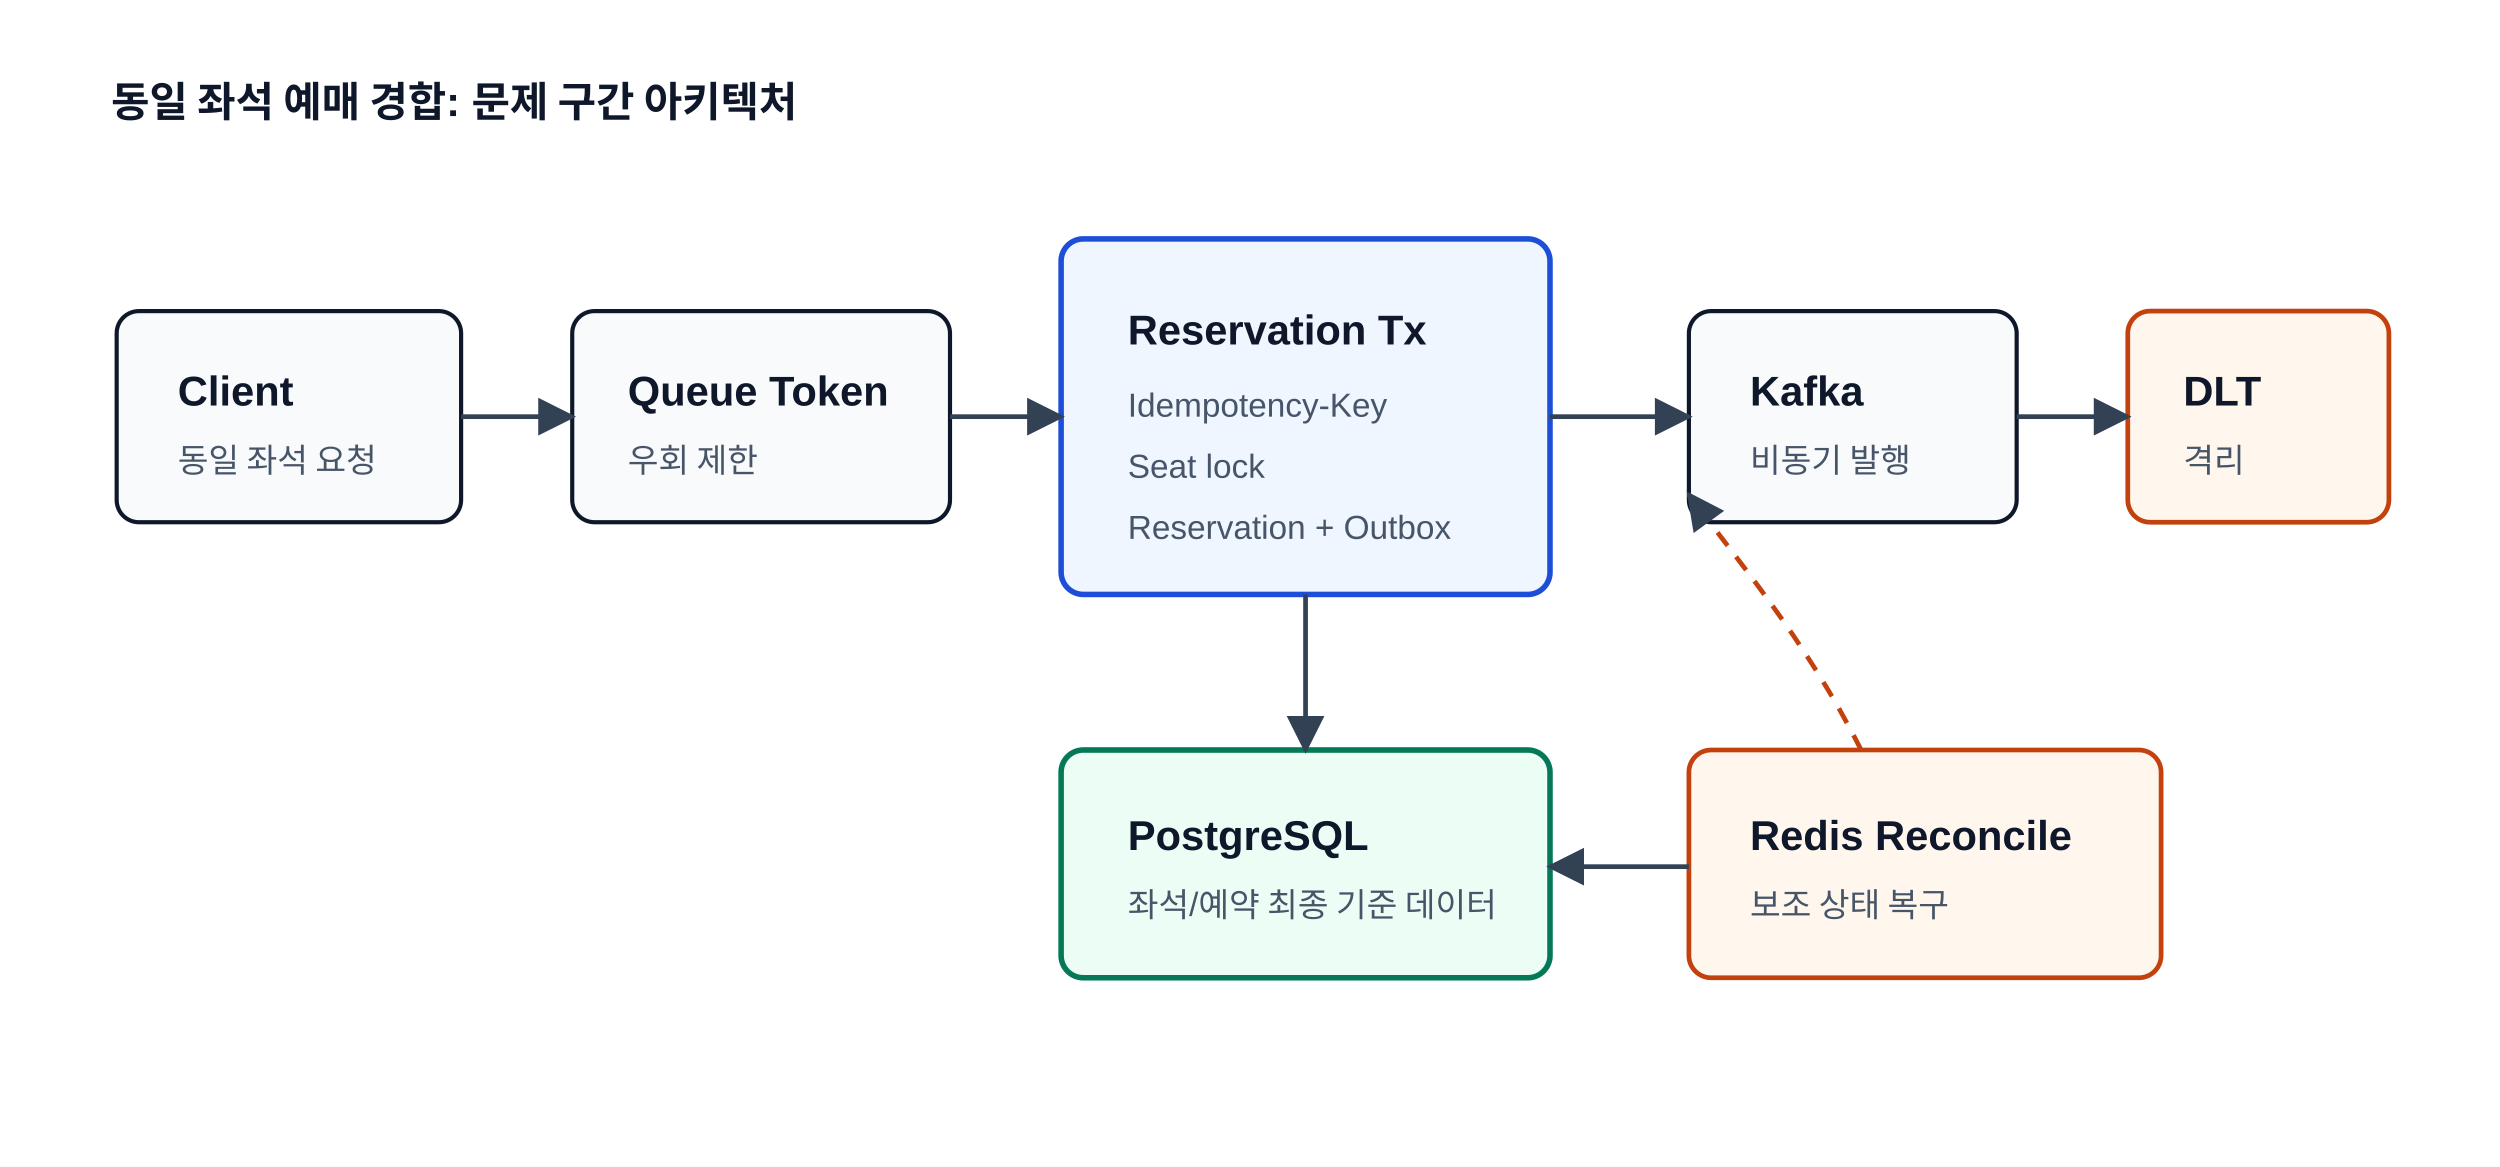
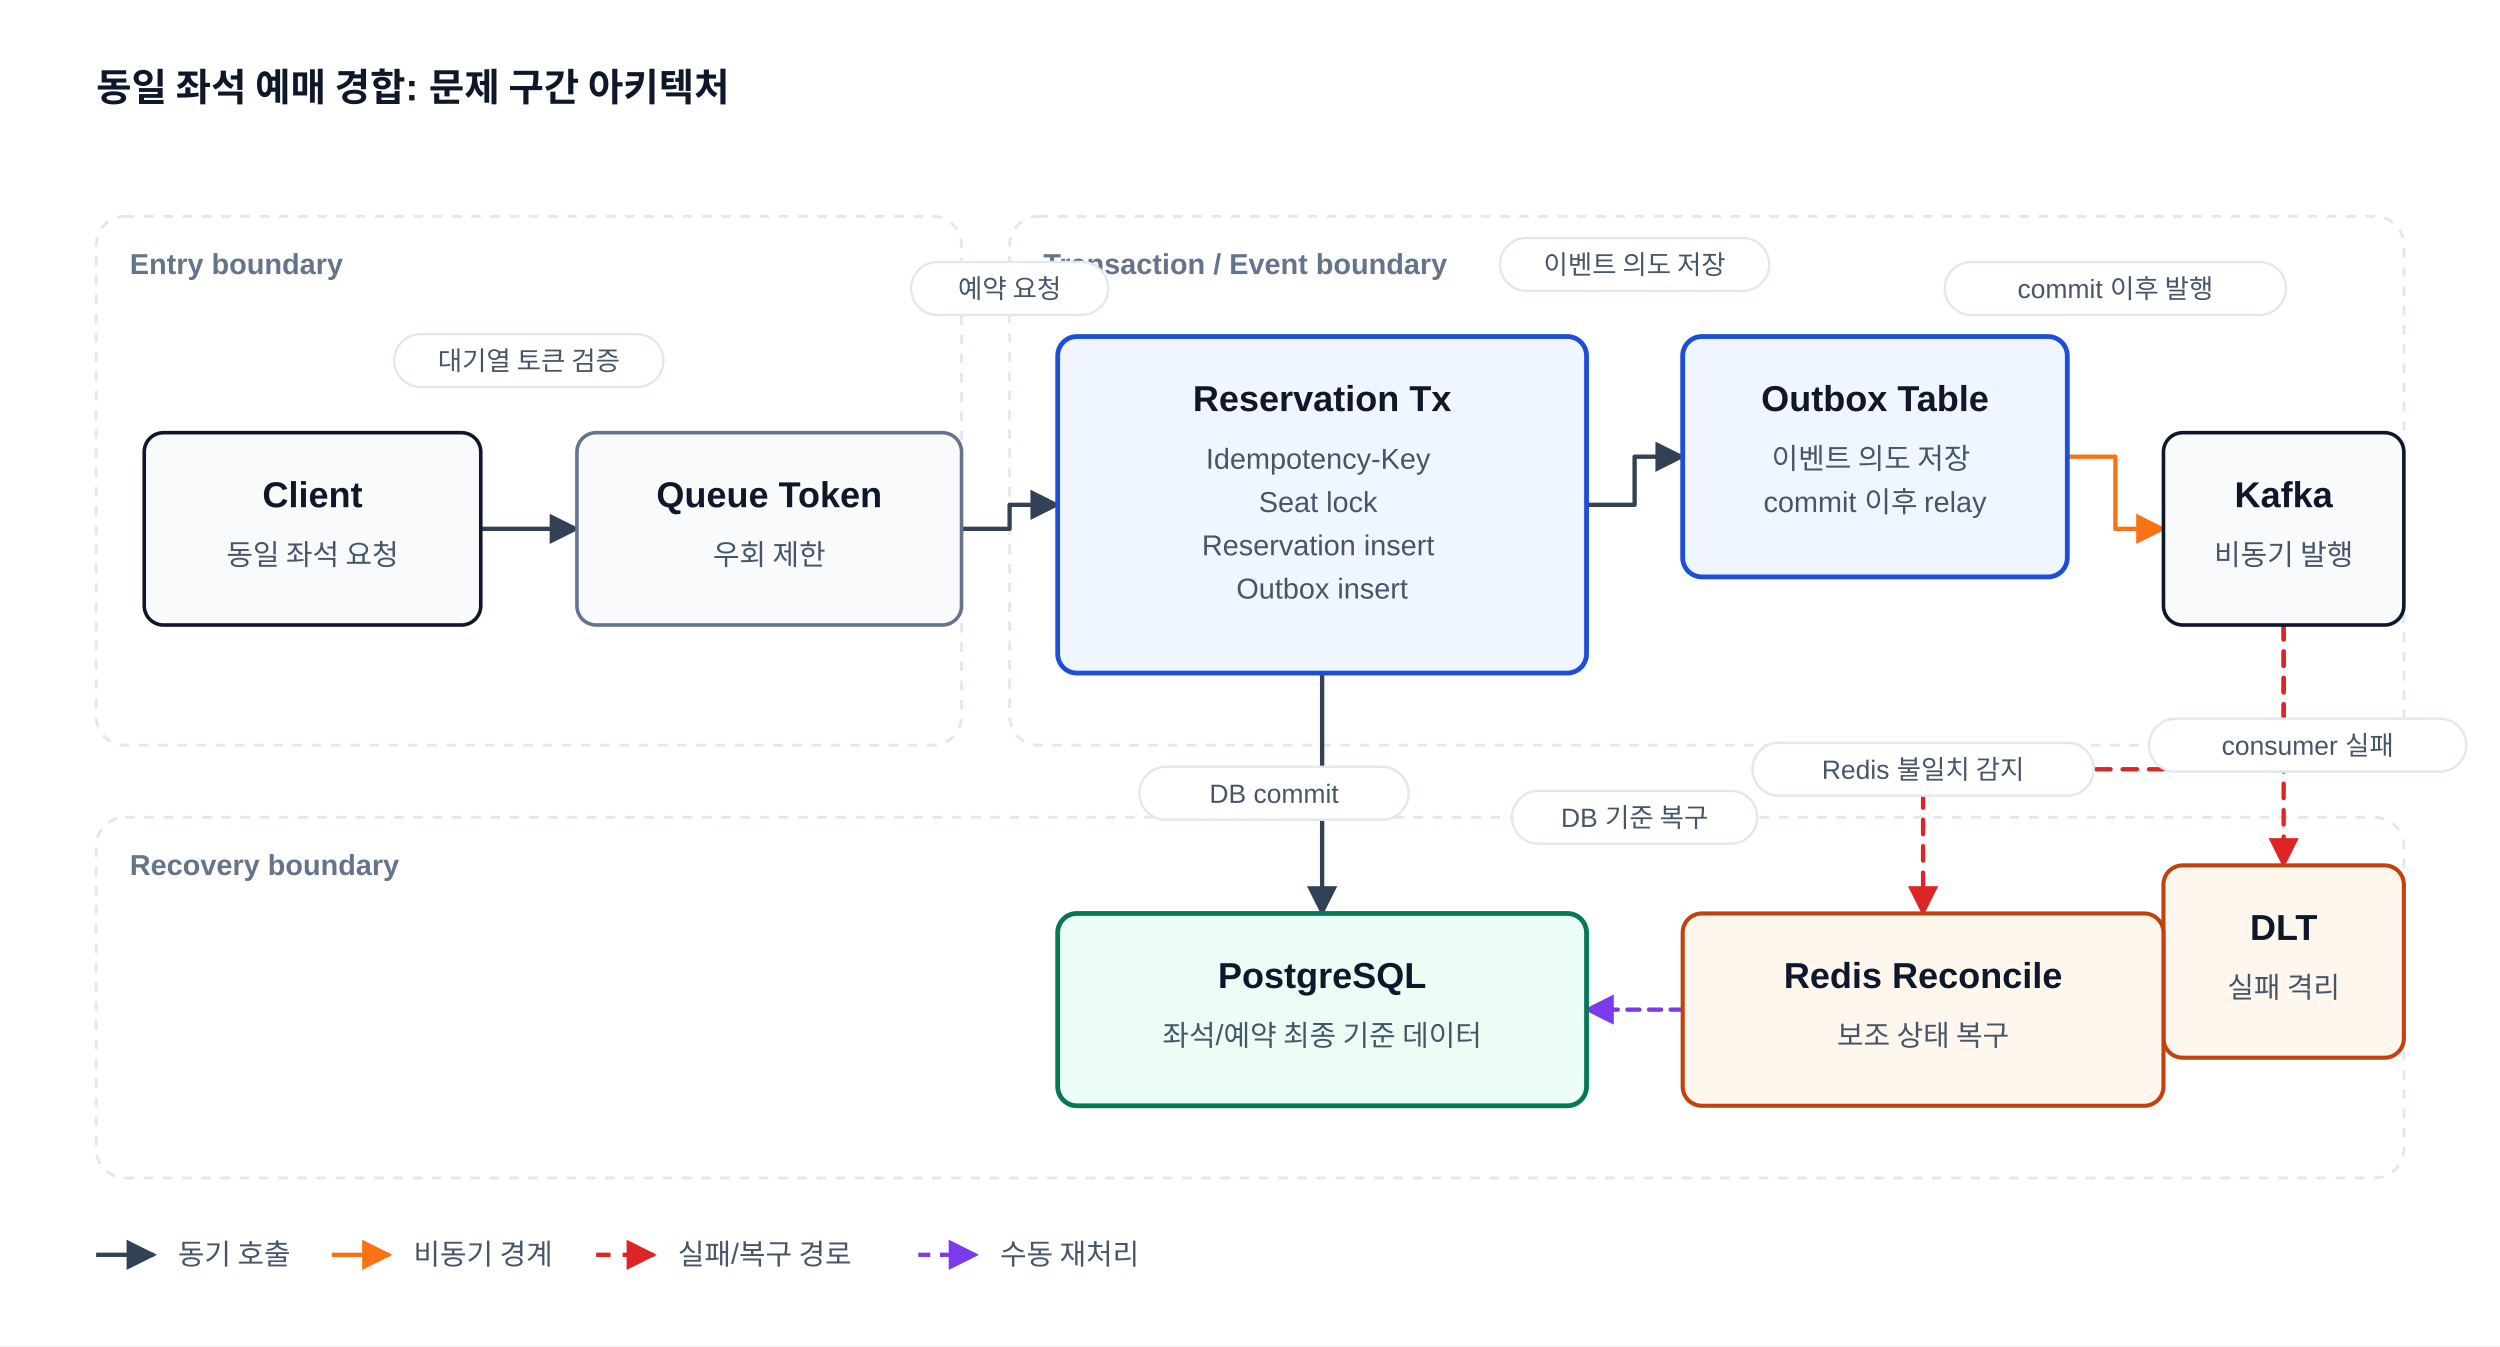
- <svg xmlns="http://www.w3.org/2000/svg" width="900" height="420" viewBox="0 0 900 420" role="img" aria-labelledby="title desc">
-   <rect width="900" height="420" fill="#ffffff" />
-   <style>.box{fill:#f8fafc;stroke:#0f172a;stroke-width:1.5;rx:8}.tx{fill:#eff6ff;stroke:#1d4ed8;stroke-width:2;rx:8}.source{fill:#ecfdf5;stroke:#047857;stroke-width:2;rx:8}.fail{fill:#fff7ed;stroke:#c2410c;stroke-width:1.7;rx:8}.text{font:600 15px Arial,sans-serif;fill:#0f172a}.small{font:400 12px Arial,sans-serif;fill:#475569}.line{stroke:#334155;stroke-width:1.7;fill:none;marker-end:url(#arrow)}.dash{stroke:#c2410c;stroke-dasharray:6 5}</style>
+ <svg xmlns="http://www.w3.org/2000/svg" width="1040" height="560" viewBox="0 0 1040 560" role="img" aria-labelledby="concert-seat-overselling-consistency-title concert-seat-overselling-consistency-desc">
+   <rect width="1040" height="560" fill="#ffffff" />
  <defs>
-     <marker id="arrow" viewBox="0 0 10 10" refX="9" refY="5" markerWidth="8" markerHeight="8" orient="auto">
-       <path d="M0 0L10 5L0 10z" fill="#334155" />
+     <marker id="arrow-sync" viewBox="0 0 10 10" refX="9" refY="5" markerWidth="7" markerHeight="7" orient="auto-start-reverse">
+       <path d="M 0 0 L 10 5 L 0 10 z" fill="#334155" />
+     </marker>
+     <marker id="arrow-async" viewBox="0 0 10 10" refX="9" refY="5" markerWidth="7" markerHeight="7" orient="auto-start-reverse">
+       <path d="M 0 0 L 10 5 L 0 10 z" fill="#f97316" />
+     </marker>
+     <marker id="arrow-failure" viewBox="0 0 10 10" refX="9" refY="5" markerWidth="7" markerHeight="7" orient="auto-start-reverse">
+       <path d="M 0 0 L 10 5 L 0 10 z" fill="#dc2626" />
+     </marker>
+     <marker id="arrow-replay" viewBox="0 0 10 10" refX="9" refY="5" markerWidth="7" markerHeight="7" orient="auto-start-reverse">
+       <path d="M 0 0 L 10 5 L 0 10 z" fill="#7c3aed" />
    </marker>
  </defs>
-   <text x="40" y="42" class="text">동일 좌석 예매 경합: 문제 구간 아키텍처</text>
-   <rect x="42" y="112" width="124" height="76" class="box" />
-   <text x="64" y="146" class="text">Client</text>
-   <text x="64" y="170" class="small">동일 좌석 요청</text>
-   <rect x="206" y="112" width="136" height="76" class="box" />
-   <text x="226" y="146" class="text">Queue Token</text>
-   <text x="226" y="170" class="small">우회 제한</text>
-   <rect x="382" y="86" width="176" height="128" class="tx" />
-   <text x="406" y="124" class="text">Reservation Tx</text>
-   <text x="406" y="150" class="small">Idempotency-Key</text>
-   <text x="406" y="172" class="small">Seat lock</text>
-   <text x="406" y="194" class="small">Reservation + Outbox</text>
-   <rect x="608" y="112" width="118" height="76" class="box" />
-   <text x="630" y="146" class="text">Kafka</text>
-   <text x="630" y="170" class="small">비동기 발행</text>
-   <rect x="766" y="112" width="94" height="76" class="fail" />
-   <text x="786" y="146" class="text">DLT</text>
-   <text x="786" y="170" class="small">격리</text>
-   <rect x="382" y="270" width="176" height="82" class="source" />
-   <text x="406" y="306" class="text">PostgreSQL</text>
-   <text x="406" y="330" class="small">좌석/예약 최종 기준 데이터</text>
-   <rect x="608" y="270" width="170" height="82" class="fail" />
-   <text x="630" y="306" class="text">Redis Reconcile</text>
-   <text x="630" y="330" class="small">보조 상태 복구</text>
-   <path d="M166 150H206" class="line" />
-   <path d="M342 150H382" class="line" />
-   <path d="M558 150H608" class="line" />
-   <path d="M726 150H766" class="line" />
-   <path d="M470 214V270" class="line" />
-   <path d="M608 312H558" class="line" />
-   <path d="M670 270C650 230 624 200 608 178" class="line dash" />
+   <g id="background">
+     <text x="40" y="42" text-anchor="start" font-family="Arial, sans-serif" font-size="16" font-weight="700" fill="#0f172a">동일 좌석 예매 경합: 문제 구간 아키텍처</text>
+   </g>
+   <g id="containers">
+     <g id="container-entry">
+       <rect x="40" y="90" width="360" height="220" rx="12" fill="#ffffff" stroke="#e2e8f0" stroke-width="1.2" stroke-dasharray="4 4" />
+       <text x="54" y="114" text-anchor="start" font-family="Arial, sans-serif" font-size="12" font-weight="700" fill="#64748b">Entry boundary</text>
+     </g>
+     <g id="container-event">
+       <rect x="420" y="90" width="580" height="220" rx="12" fill="#ffffff" stroke="#e2e8f0" stroke-width="1.2" stroke-dasharray="4 4" />
+       <text x="434" y="114" text-anchor="start" font-family="Arial, sans-serif" font-size="12" font-weight="700" fill="#64748b">Transaction / Event boundary</text>
+     </g>
+     <g id="container-recovery">
+       <rect x="40" y="340" width="960" height="150" rx="12" fill="#ffffff" stroke="#e2e8f0" stroke-width="1.2" stroke-dasharray="4 4" />
+       <text x="54" y="364" text-anchor="start" font-family="Arial, sans-serif" font-size="12" font-weight="700" fill="#64748b">Recovery boundary</text>
+     </g>
+   </g>
+   <g id="edges">
+     <path id="edge-client-to-queue" d="M 200 220 H 240" fill="none" stroke="#334155" stroke-width="1.8" stroke-linecap="round" stroke-linejoin="round" marker-end="url(#arrow-sync)" />
+     <path id="edge-queue-to-reservation" d="M 400 220 H 420 V 210 H 440" fill="none" stroke="#334155" stroke-width="1.8" stroke-linecap="round" stroke-linejoin="round" marker-end="url(#arrow-sync)" />
+     <path id="edge-reservation-to-outbox" d="M 660 210 H 680 V 190 H 700" fill="none" stroke="#334155" stroke-width="1.8" stroke-linecap="round" stroke-linejoin="round" marker-end="url(#arrow-sync)" />
+     <path id="edge-outbox-to-kafka" d="M 860 190 H 880 V 220 H 900" fill="none" stroke="#f97316" stroke-width="1.8" stroke-linecap="round" stroke-linejoin="round" marker-end="url(#arrow-async)" />
+     <path id="edge-kafka-to-dlt" d="M 950 260 V 360" fill="none" stroke="#dc2626" stroke-width="1.8" stroke-linecap="round" stroke-linejoin="round" stroke-dasharray="6 5" marker-end="url(#arrow-failure)" />
+     <path id="edge-reservation-to-postgres" d="M 550 280 V 380" fill="none" stroke="#334155" stroke-width="1.8" stroke-linecap="round" stroke-linejoin="round" marker-end="url(#arrow-sync)" />
+     <path id="edge-kafka-to-reconcile" d="M 950 260 V 320 H 800 V 380" fill="none" stroke="#dc2626" stroke-width="1.8" stroke-linecap="round" stroke-linejoin="round" stroke-dasharray="6 5" marker-end="url(#arrow-failure)" />
+     <path id="edge-reconcile-to-postgres" d="M 700 420 H 660" fill="none" stroke="#7c3aed" stroke-width="1.8" stroke-linecap="round" stroke-linejoin="round" stroke-dasharray="5 4" marker-end="url(#arrow-replay)" />
+   </g>
+   <g id="edge-labels">
+     <g id="edge-label-client-to-queue">
+       <rect x="164" y="139" width="112" height="22" rx="11" fill="#ffffff" stroke="#e2e8f0" stroke-width="1" />
+       <text x="220" y="154" text-anchor="middle" font-family="Arial, sans-serif" font-size="11" fill="#475569">대기열 토큰 검증</text>
+     </g>
+     <g id="edge-label-queue-to-reservation">
+       <rect x="379" y="109" width="82" height="22" rx="11" fill="#ffffff" stroke="#e2e8f0" stroke-width="1" />
+       <text x="420" y="124" text-anchor="middle" font-family="Arial, sans-serif" font-size="11" fill="#475569">예약 요청</text>
+     </g>
+     <g id="edge-label-reservation-to-outbox">
+       <rect x="624" y="99" width="112" height="22" rx="11" fill="#ffffff" stroke="#e2e8f0" stroke-width="1" />
+       <text x="680" y="114" text-anchor="middle" font-family="Arial, sans-serif" font-size="11" fill="#475569">이벤트 의도 저장</text>
+     </g>
+     <g id="edge-label-outbox-to-kafka">
+       <rect x="809" y="109" width="142" height="22" rx="11" fill="#ffffff" stroke="#e2e8f0" stroke-width="1" />
+       <text x="880" y="124" text-anchor="middle" font-family="Arial, sans-serif" font-size="11" fill="#475569">commit 이후 발행</text>
+     </g>
+     <g id="edge-label-kafka-to-dlt">
+       <rect x="894" y="299" width="132" height="22" rx="11" fill="#ffffff" stroke="#e2e8f0" stroke-width="1" />
+       <text x="960" y="314" text-anchor="middle" font-family="Arial, sans-serif" font-size="11" fill="#475569">consumer 실패</text>
+     </g>
+     <g id="edge-label-reservation-to-postgres">
+       <rect x="474" y="319" width="112" height="22" rx="11" fill="#ffffff" stroke="#e2e8f0" stroke-width="1" />
+       <text x="530" y="334" text-anchor="middle" font-family="Arial, sans-serif" font-size="11" fill="#475569">DB commit</text>
+     </g>
+     <g id="edge-label-kafka-to-reconcile">
+       <rect x="729" y="309" width="142" height="22" rx="11" fill="#ffffff" stroke="#e2e8f0" stroke-width="1" />
+       <text x="800" y="324" text-anchor="middle" font-family="Arial, sans-serif" font-size="11" fill="#475569">Redis 불일치 감지</text>
+     </g>
+     <g id="edge-label-reconcile-to-postgres">
+       <rect x="629" y="329" width="102" height="22" rx="11" fill="#ffffff" stroke="#e2e8f0" stroke-width="1" />
+       <text x="680" y="344" text-anchor="middle" font-family="Arial, sans-serif" font-size="11" fill="#475569">DB 기준 복구</text>
+     </g>
+   </g>
+   <g id="nodes">
+     <g id="node-client">
+       <rect x="60" y="180" width="140" height="80" rx="8" fill="#f8fafc" stroke="#0f172a" stroke-width="1.5" />
+       <text x="130" y="211" text-anchor="middle" font-family="Arial, sans-serif" font-size="15" font-weight="700" fill="#0f172a">Client</text>
+       <text x="130" y="235" text-anchor="middle" font-family="Arial, sans-serif" font-size="12" font-weight="400" fill="#475569">
+         <tspan x="130" dy="0">동일 좌석 요청</tspan>
+       </text>
+     </g>
+     <g id="node-queue">
+       <rect x="240" y="180" width="160" height="80" rx="8" fill="#f8fafc" stroke="#64748b" stroke-width="1.5" />
+       <text x="320" y="211" text-anchor="middle" font-family="Arial, sans-serif" font-size="15" font-weight="700" fill="#0f172a">Queue Token</text>
+       <text x="320" y="235" text-anchor="middle" font-family="Arial, sans-serif" font-size="12" font-weight="400" fill="#475569">
+         <tspan x="320" dy="0">우회 제한</tspan>
+       </text>
+     </g>
+     <g id="node-reservation">
+       <rect x="440" y="140" width="220" height="140" rx="8" fill="#eff6ff" stroke="#1d4ed8" stroke-width="2" />
+       <text x="550" y="171" text-anchor="middle" font-family="Arial, sans-serif" font-size="15" font-weight="700" fill="#0f172a">Reservation Tx</text>
+       <text x="550" y="195" text-anchor="middle" font-family="Arial, sans-serif" font-size="12" font-weight="400" fill="#475569">
+         <tspan x="550" dy="0">Idempotency-Key</tspan>
+         <tspan x="550" dy="18">Seat lock</tspan>
+         <tspan x="550" dy="18">Reservation insert</tspan>
+         <tspan x="550" dy="18">Outbox insert</tspan>
+       </text>
+     </g>
+     <g id="node-outbox">
+       <rect x="700" y="140" width="160" height="100" rx="8" fill="#eff6ff" stroke="#1d4ed8" stroke-width="2" />
+       <text x="780" y="171" text-anchor="middle" font-family="Arial, sans-serif" font-size="15" font-weight="700" fill="#0f172a">Outbox Table</text>
+       <text x="780" y="195" text-anchor="middle" font-family="Arial, sans-serif" font-size="12" font-weight="400" fill="#475569">
+         <tspan x="780" dy="0">이벤트 의도 저장</tspan>
+         <tspan x="780" dy="18">commit 이후 relay</tspan>
+       </text>
+     </g>
+     <g id="node-kafka">
+       <rect x="900" y="180" width="100" height="80" rx="8" fill="#f8fafc" stroke="#0f172a" stroke-width="1.5" />
+       <text x="950" y="211" text-anchor="middle" font-family="Arial, sans-serif" font-size="15" font-weight="700" fill="#0f172a">Kafka</text>
+       <text x="950" y="235" text-anchor="middle" font-family="Arial, sans-serif" font-size="12" font-weight="400" fill="#475569">
+         <tspan x="950" dy="0">비동기 발행</tspan>
+       </text>
+     </g>
+     <g id="node-dlt">
+       <rect x="900" y="360" width="100" height="80" rx="8" fill="#fff7ed" stroke="#c2410c" stroke-width="1.7" />
+       <text x="950" y="391" text-anchor="middle" font-family="Arial, sans-serif" font-size="15" font-weight="700" fill="#0f172a">DLT</text>
+       <text x="950" y="415" text-anchor="middle" font-family="Arial, sans-serif" font-size="12" font-weight="400" fill="#475569">
+         <tspan x="950" dy="0">실패 격리</tspan>
+       </text>
+     </g>
+     <g id="node-postgres">
+       <rect x="440" y="380" width="220" height="80" rx="8" fill="#ecfdf5" stroke="#047857" stroke-width="2" />
+       <text x="550" y="411" text-anchor="middle" font-family="Arial, sans-serif" font-size="15" font-weight="700" fill="#0f172a">PostgreSQL</text>
+       <text x="550" y="435" text-anchor="middle" font-family="Arial, sans-serif" font-size="12" font-weight="400" fill="#475569">
+         <tspan x="550" dy="0">좌석/예약 최종 기준 데이터</tspan>
+       </text>
+     </g>
+     <g id="node-reconcile">
+       <rect x="700" y="380" width="200" height="80" rx="8" fill="#fff7ed" stroke="#c2410c" stroke-width="1.7" />
+       <text x="800" y="411" text-anchor="middle" font-family="Arial, sans-serif" font-size="15" font-weight="700" fill="#0f172a">Redis Reconcile</text>
+       <text x="800" y="435" text-anchor="middle" font-family="Arial, sans-serif" font-size="12" font-weight="400" fill="#475569">
+         <tspan x="800" dy="0">보조 상태 복구</tspan>
+       </text>
+     </g>
+   </g>
+   <g id="legend">
+     <g transform="translate(40 512)">
+       <line x1="0" y1="10" x2="24" y2="10" stroke="#334155" stroke-width="1.8" marker-end="url(#arrow-sync)" />
+       <text x="34" y="14" font-family="Arial, sans-serif" font-size="12" fill="#475569">동기 호출</text>
+     </g>
+     <g transform="translate(138 512)">
+       <line x1="0" y1="10" x2="24" y2="10" stroke="#f97316" stroke-width="1.8" marker-end="url(#arrow-async)" />
+       <text x="34" y="14" font-family="Arial, sans-serif" font-size="12" fill="#475569">비동기 경계</text>
+     </g>
+     <g transform="translate(248 512)">
+       <line x1="0" y1="10" x2="24" y2="10" stroke="#dc2626" stroke-width="1.8" stroke-dasharray="6 5" marker-end="url(#arrow-failure)" />
+       <text x="34" y="14" font-family="Arial, sans-serif" font-size="12" fill="#475569">실패/복구 경로</text>
+     </g>
+     <g transform="translate(382 512)">
+       <line x1="0" y1="10" x2="24" y2="10" stroke="#7c3aed" stroke-width="1.8" stroke-dasharray="5 4" marker-end="url(#arrow-replay)" />
+       <text x="34" y="14" font-family="Arial, sans-serif" font-size="12" fill="#475569">수동 재처리</text>
+     </g>
+   </g>
</svg>
